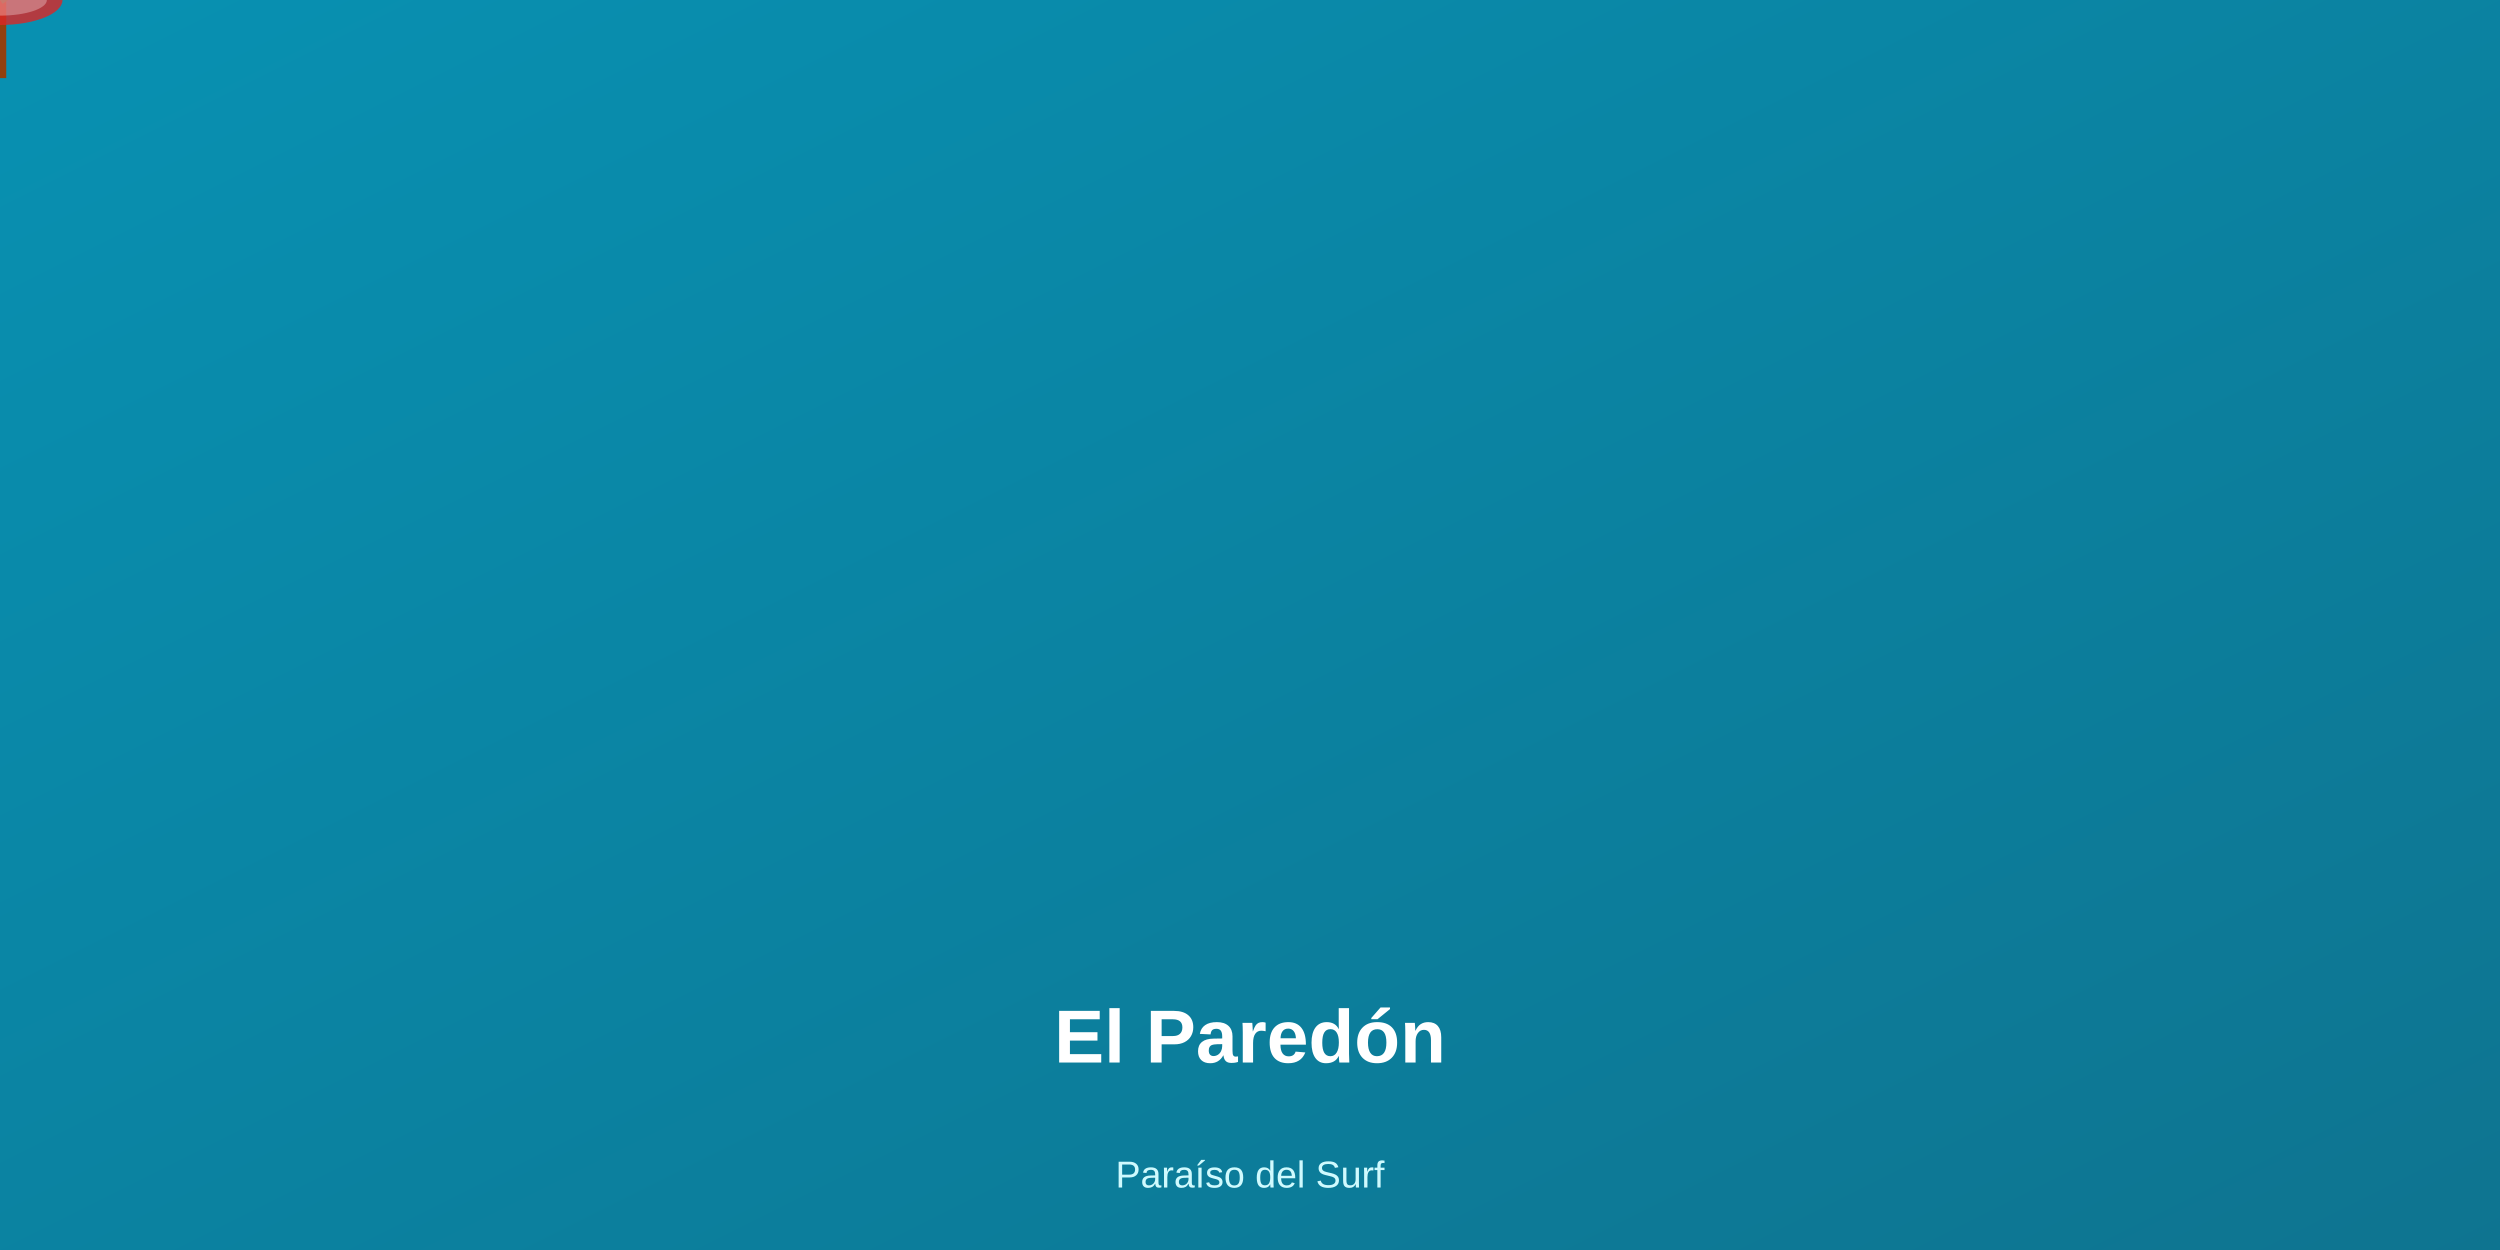
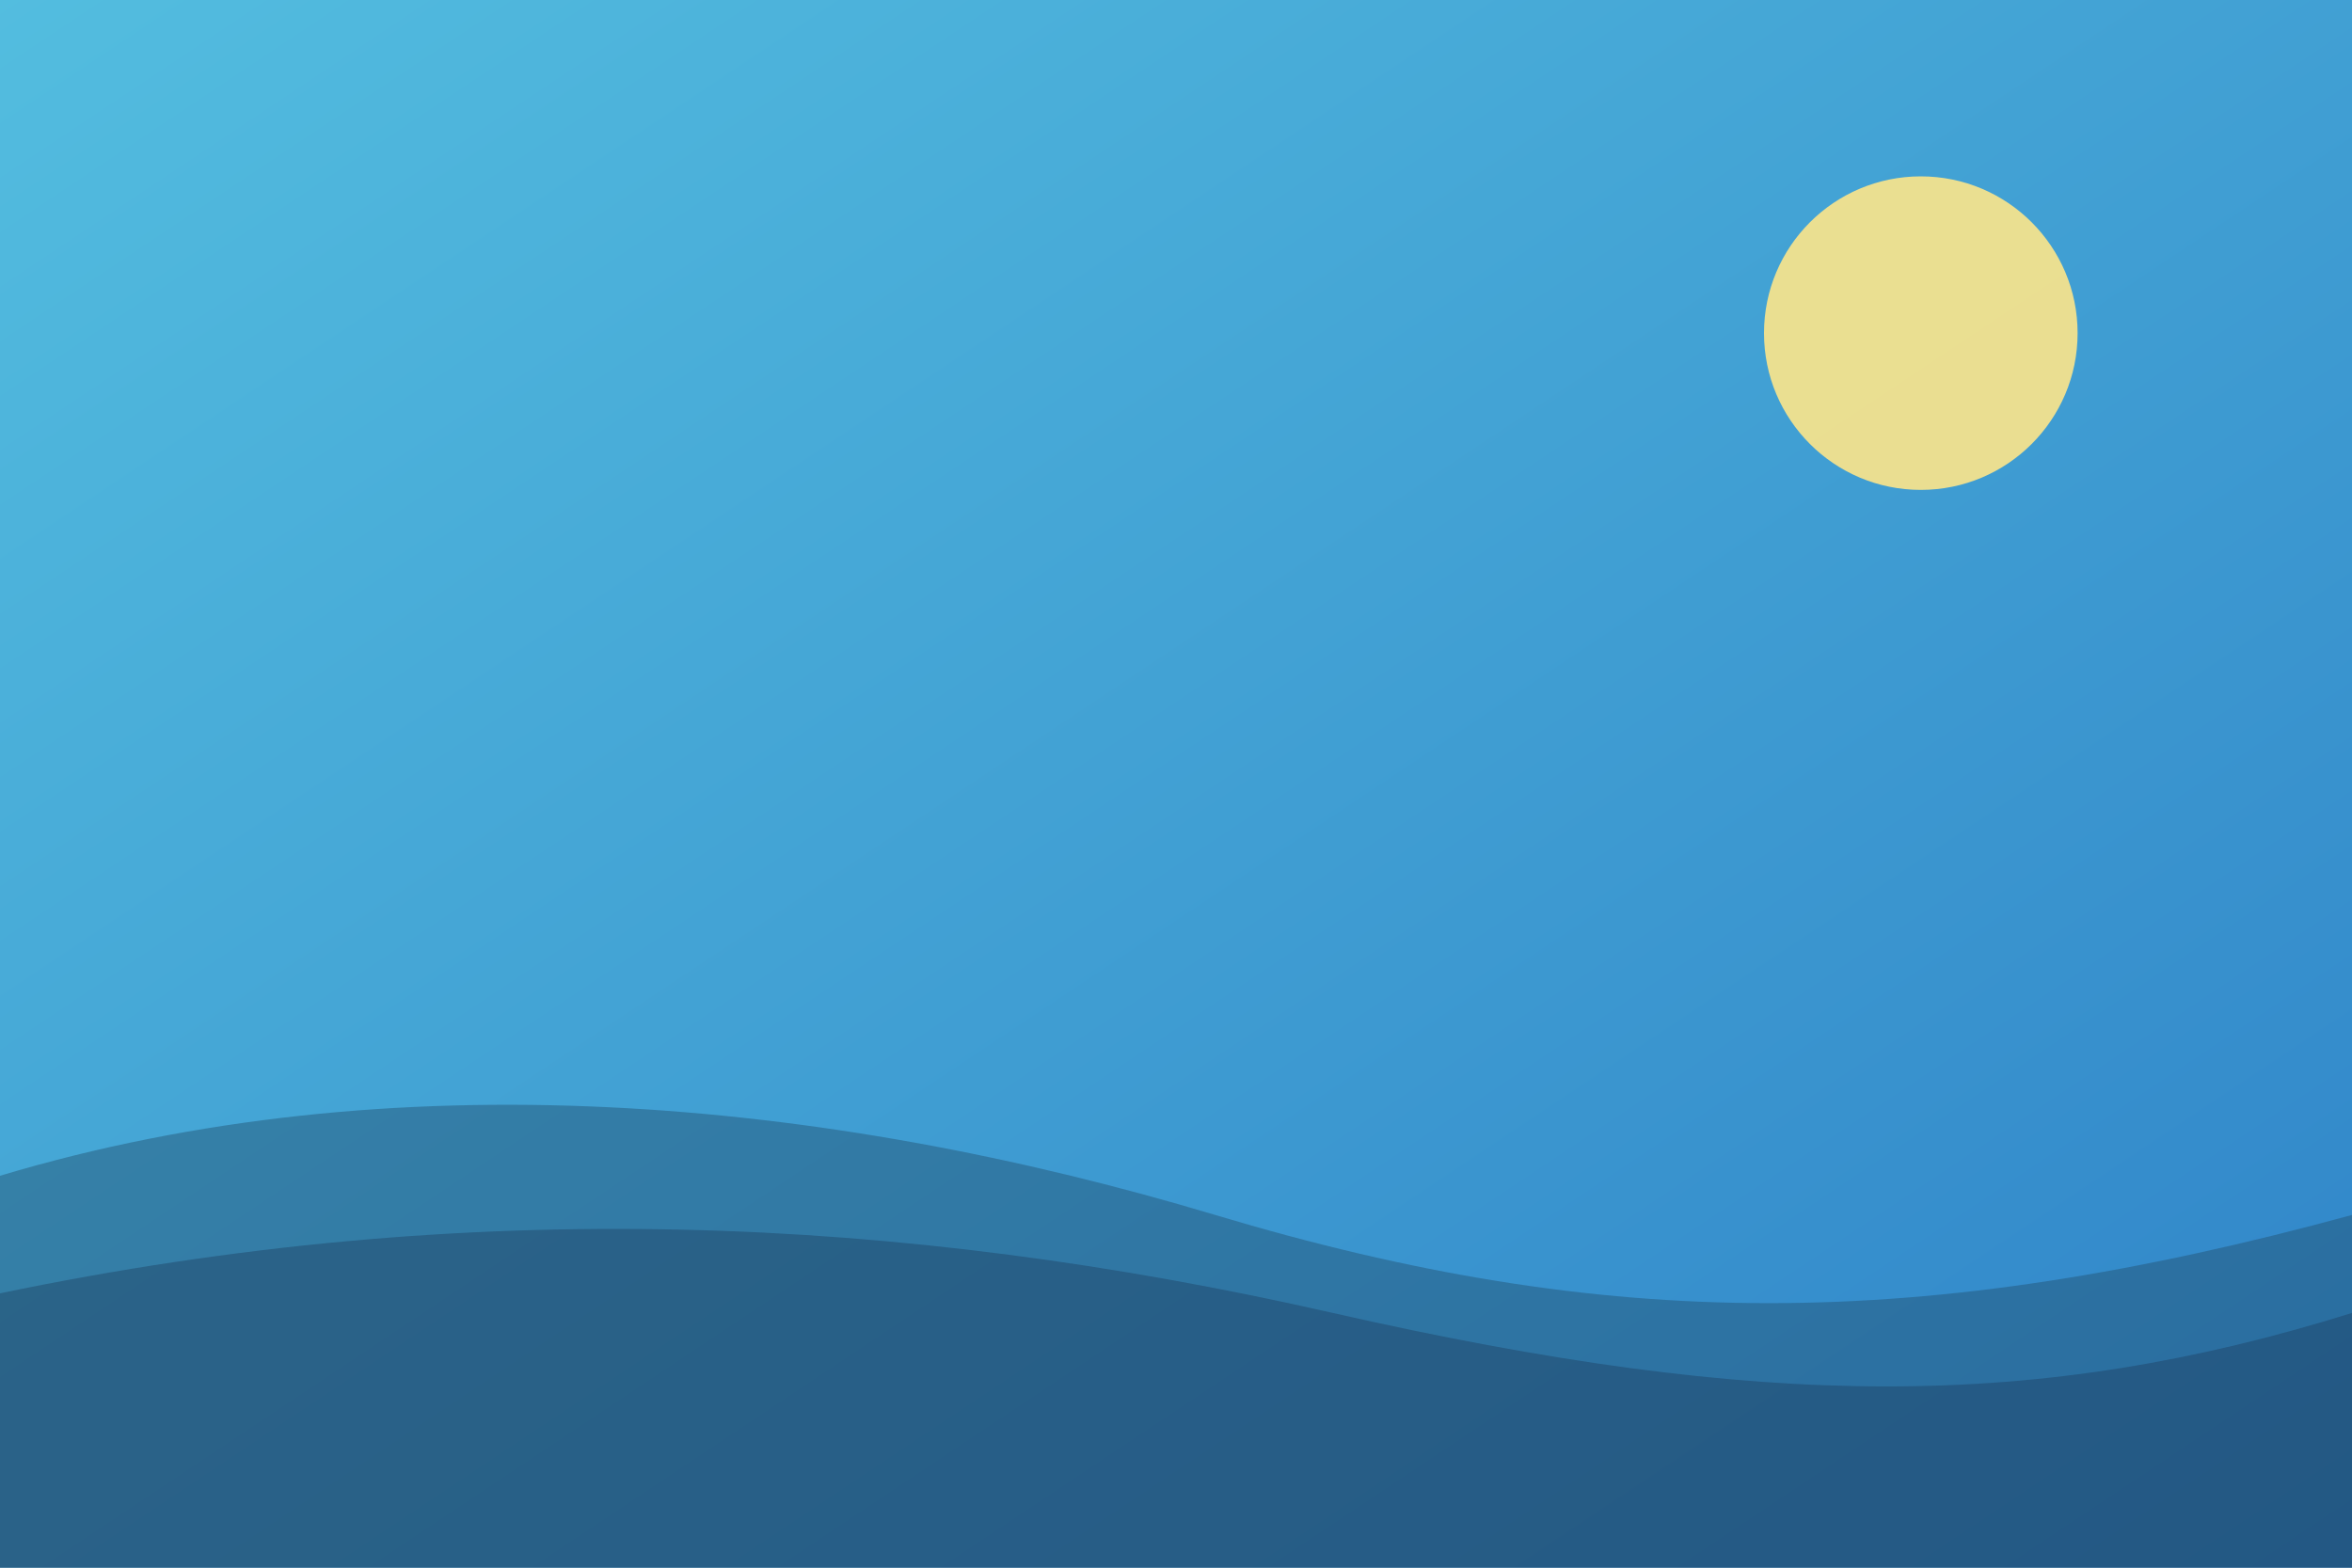
- <svg xmlns="http://www.w3.org/2000/svg" width="800" height="400">
+ <svg xmlns="http://www.w3.org/2000/svg" width="1200" height="800" viewBox="0 0 1200 800">
  <defs>
-     <linearGradient id="beach-gradient" x1="0%" y1="0%" x2="100%" y2="100%">
-       <stop offset="0%" style="stop-color:#0891b2;stop-opacity:1" />
-       <stop offset="100%" style="stop-color:#0e7490;stop-opacity:1" />
+     <linearGradient id="bg" x1="0" y1="0" x2="1" y2="1">
+       <stop offset="0%" stop-color="#53bddf" />
+       <stop offset="100%" stop-color="#2f83c8" />
    </linearGradient>
  </defs>
-   <rect width="100%" height="100%" fill="url(#beach-gradient)" />
-   <path d="M 0% 50% Q 25% 45% 50% 50% T 100% 50% L 100% 100% L 0% 100% Z" fill="#0c4a6e" opacity="0.6" />
-   <path d="M 0% 60% Q 25% 55% 50% 60% T 100% 60% L 100% 100% L 0% 100% Z" fill="#075985" opacity="0.4" />
-   <path d="M 0% 70% L 100% 70% L 100% 100% L 0% 100% Z" fill="#fbbf24" opacity="0.3" />
-   <g transform="translate(75%, 65%)">
-     <rect x="-2" y="0" width="4" height="25" fill="#92400e" />
-     <path d="M 0 0 Q -15 -10 -20 -15 M 0 0 Q -10 -8 -15 -12 M 0 0 Q 10 -8 15 -12 M 0 0 Q 15 -10 20 -15" stroke="#16a34a" stroke-width="3" fill="none" />
-   </g>
-   <g transform="translate(25%, 60%)">
-     <ellipse cx="0" cy="0" rx="20" ry="8" fill="#dc2626" opacity="0.8" />
-     <ellipse cx="0" cy="0" rx="15" ry="5" fill="#ffffff" opacity="0.3" />
-   </g>
-   <text x="50%" y="85%" text-anchor="middle" fill="#ffffff" font-family="Arial, sans-serif" font-size="24" font-weight="bold">El Paredón</text>
-   <text x="50%" y="95%" text-anchor="middle" fill="#cffafe" font-family="Arial, sans-serif" font-size="12">Paraíso del Surf</text>
+   <rect width="1200" height="800" fill="url(#bg)" />
+   <circle cx="980" cy="170" r="80" fill="#fde68a" opacity="0.9" />
+   <path d="M0 600 C 200 540, 420 560, 620 620 C 820 680, 980 680, 1200 620 L1200 800 L0 800 Z" fill="#22506f" opacity="0.45" />
+   <path d="M0 660 C 240 610, 460 620, 680 670 C 900 720, 1040 720, 1200 670 L1200 800 L0 800 Z" fill="#1a3656" opacity="0.38" />
</svg>
